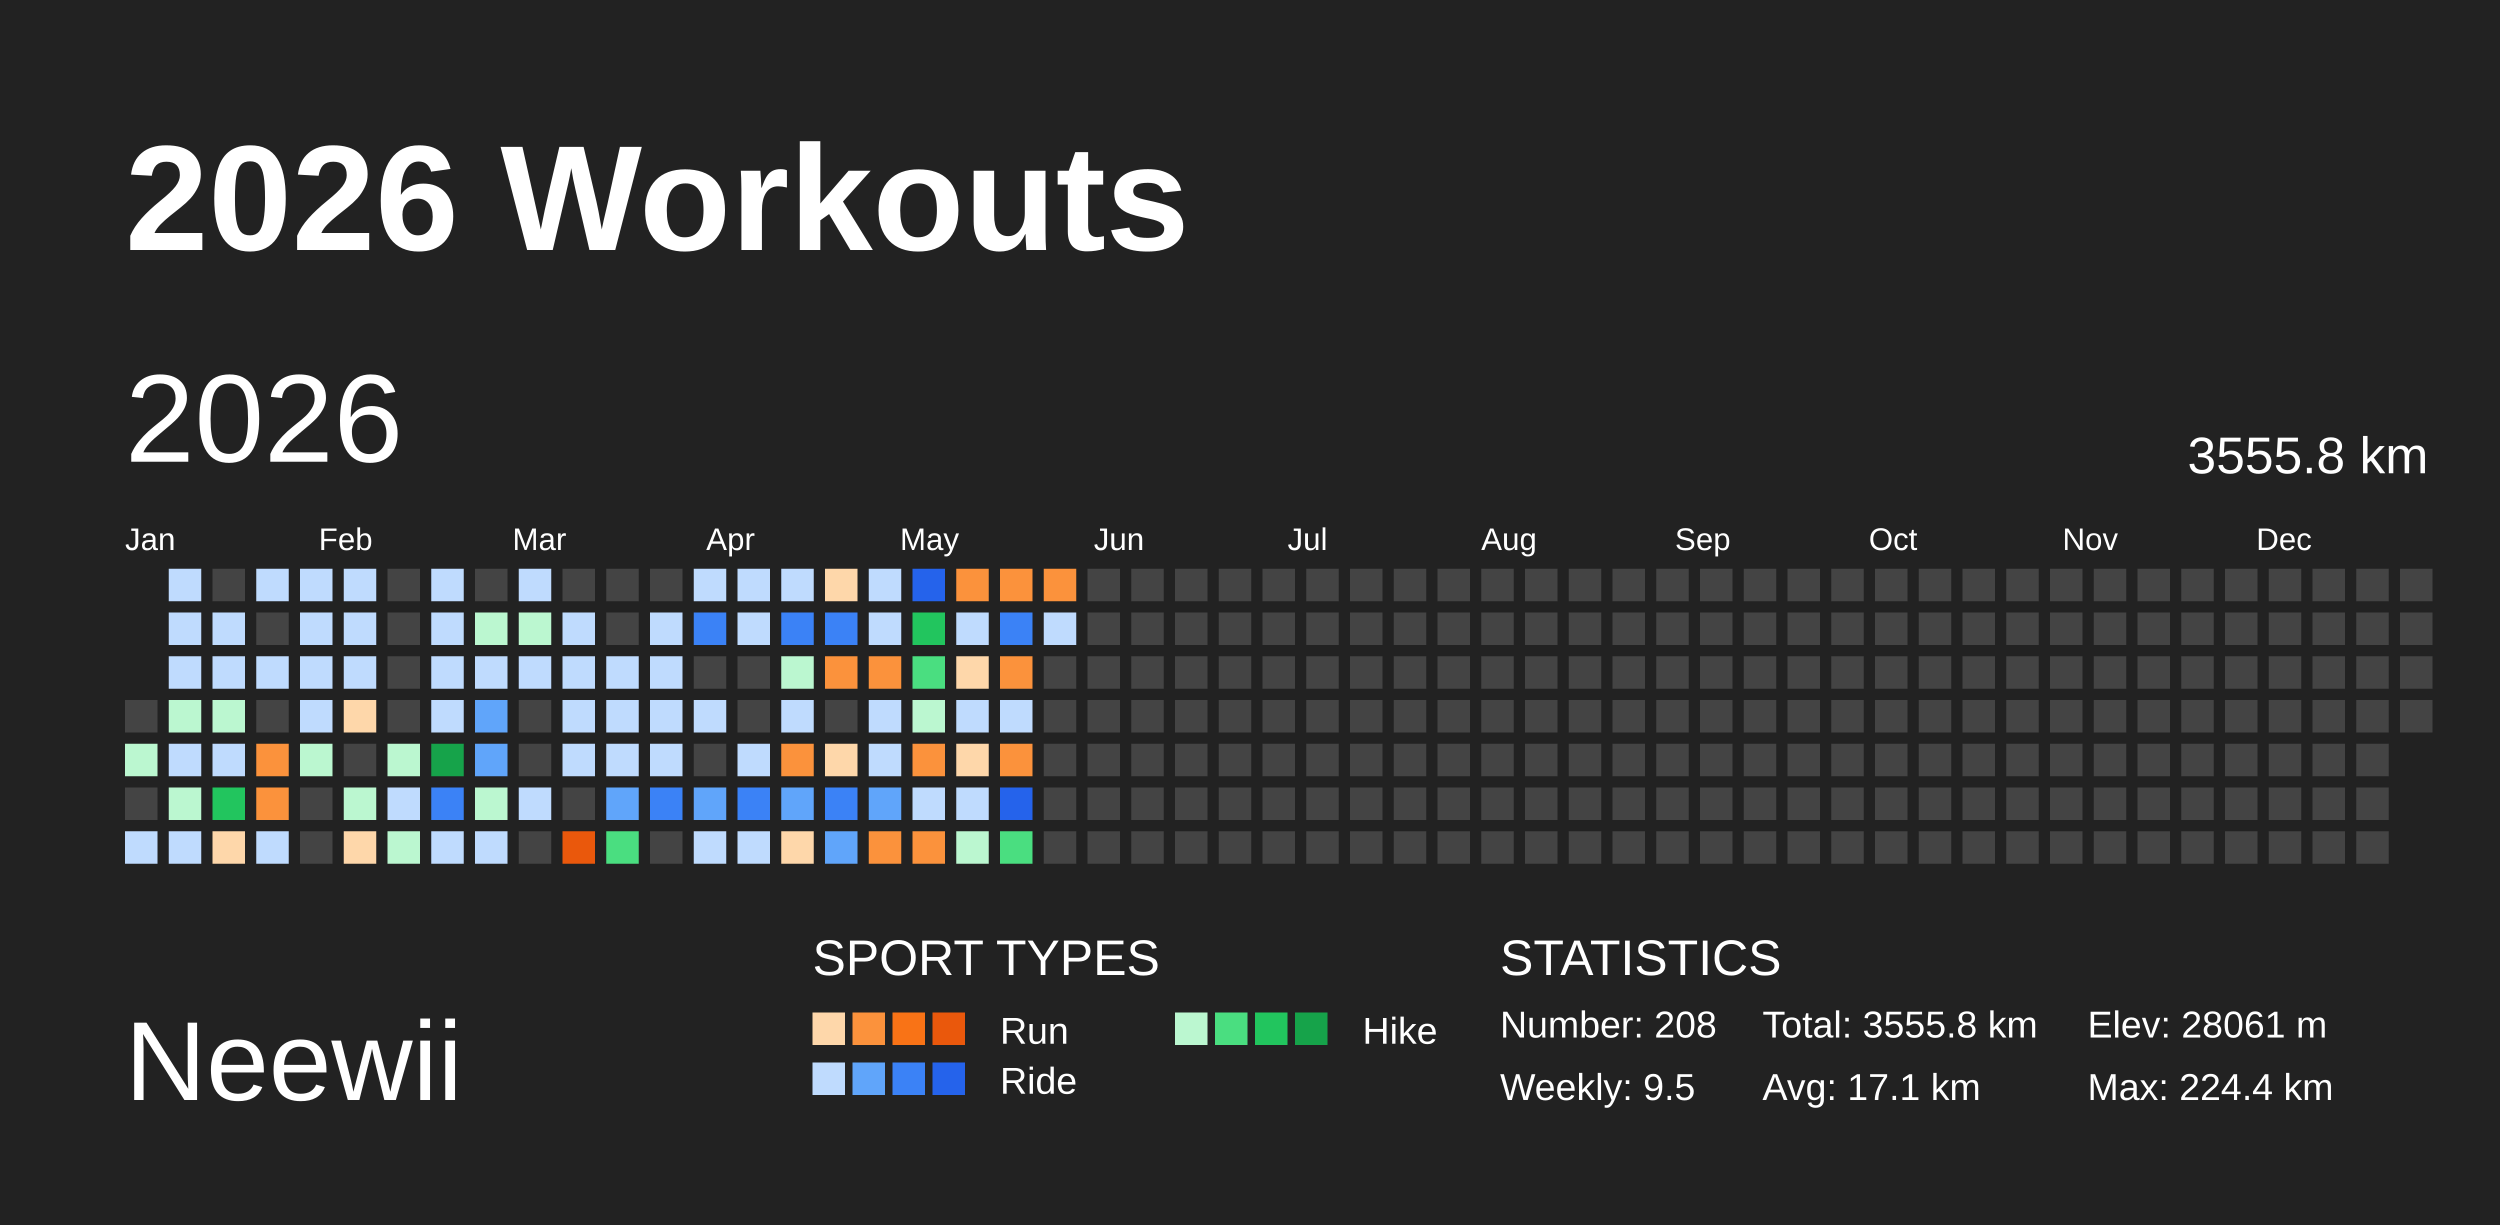
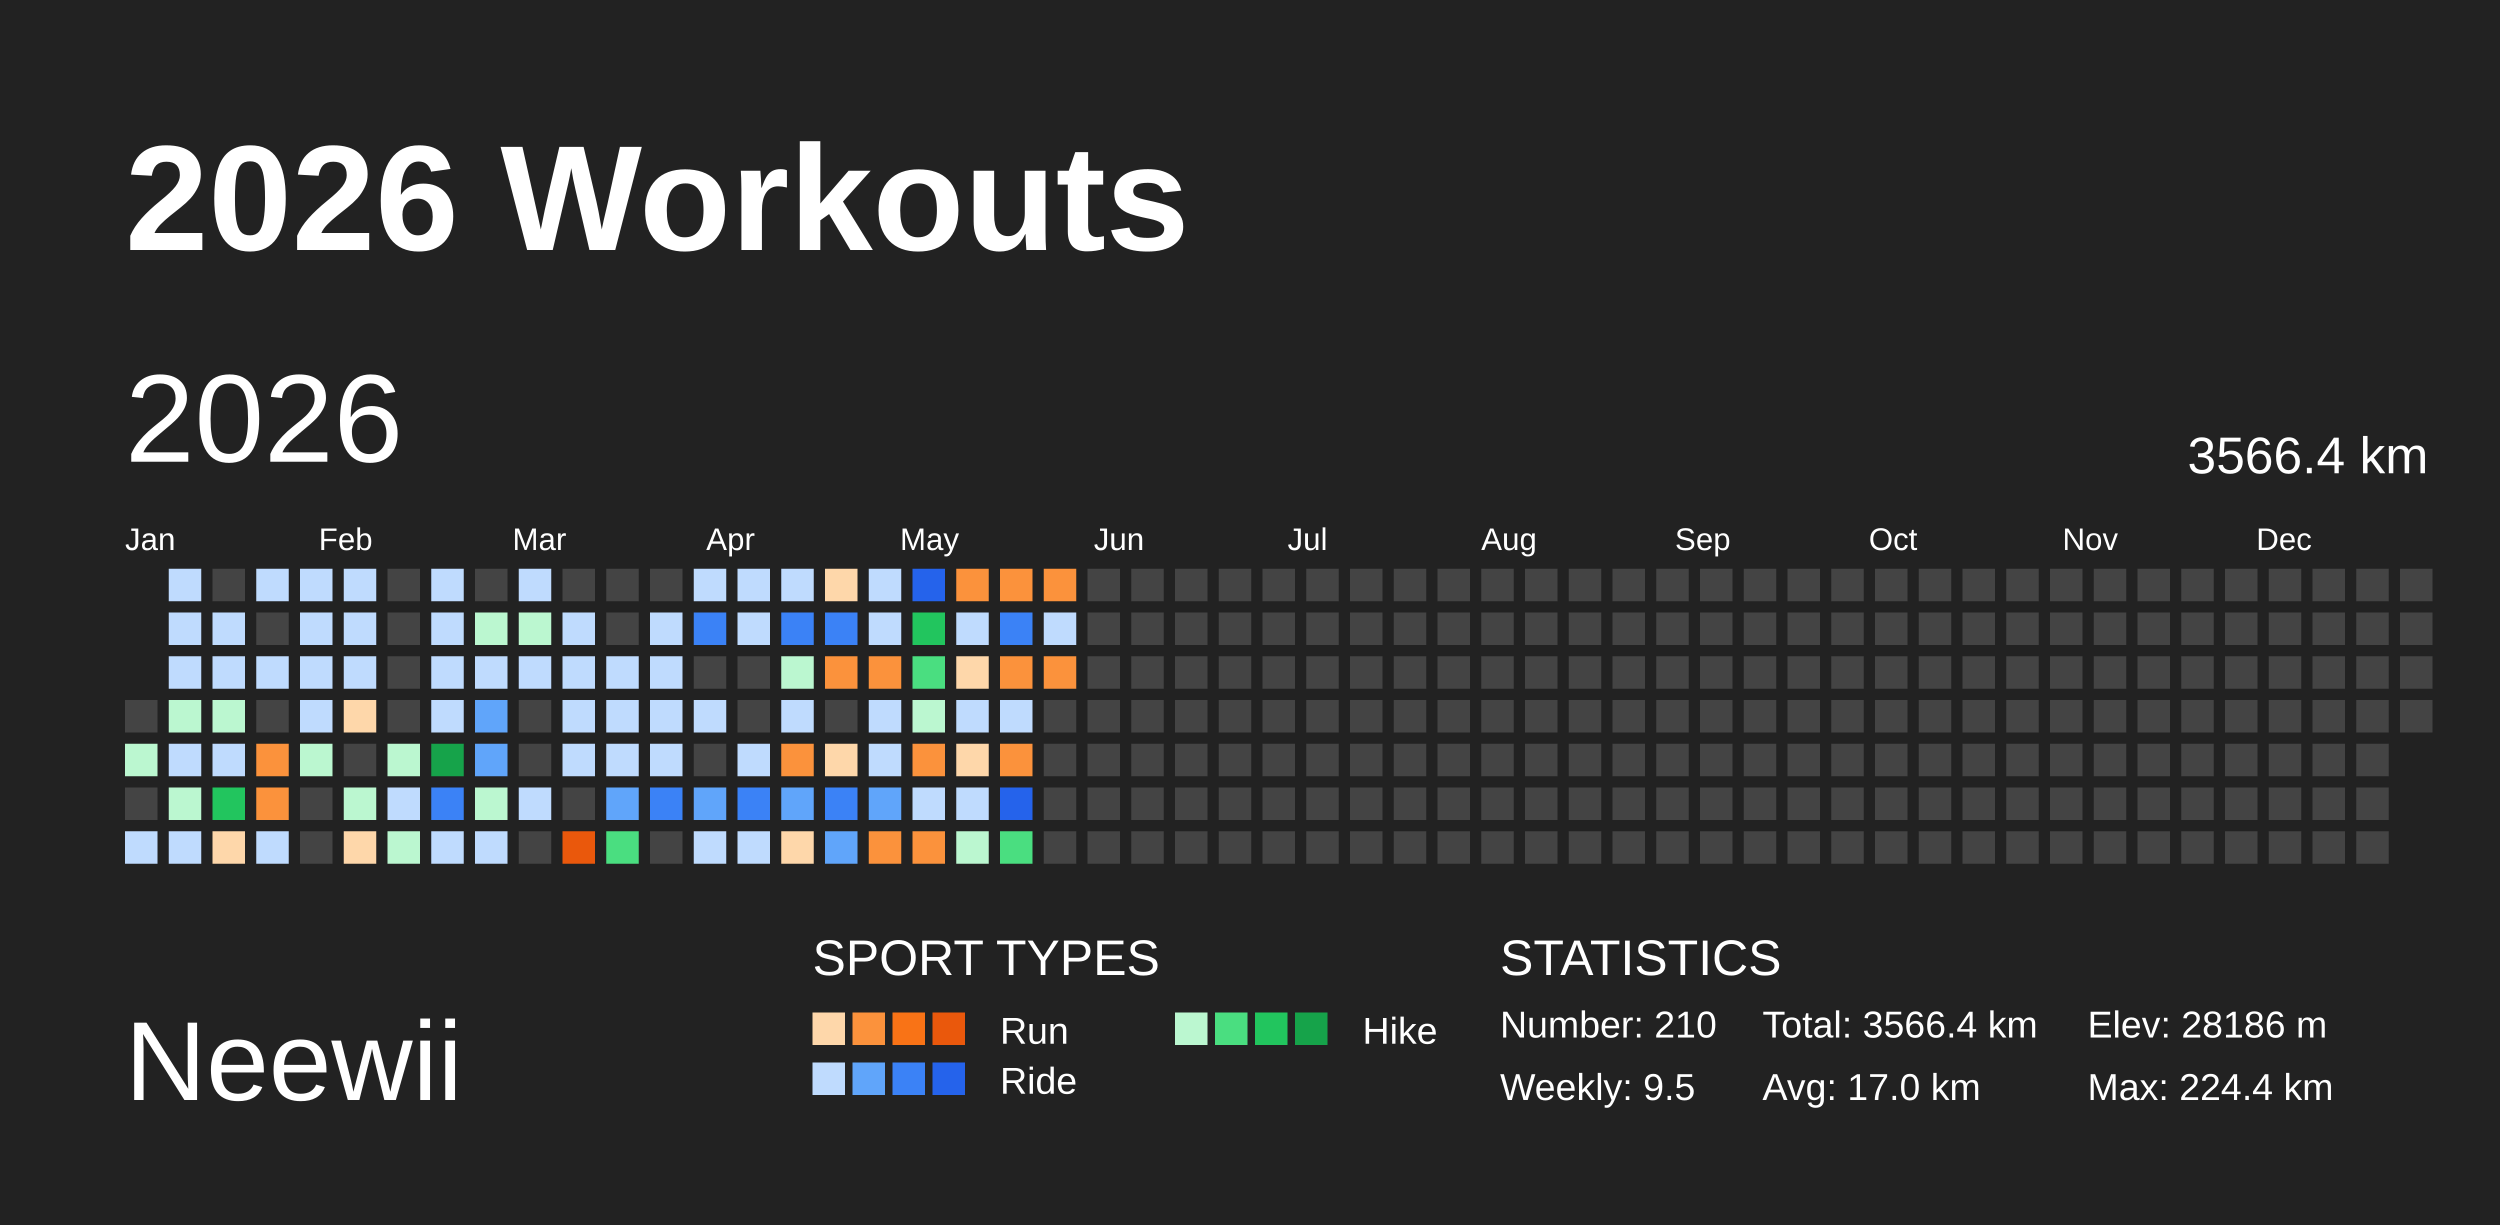
<svg xmlns="http://www.w3.org/2000/svg" baseProfile="full" height="98mm" version="1.1" viewBox="0,0,200,98" width="200mm">
  <defs />
  <rect fill="#222222" height="98" width="200" x="0" y="0" />
  <text fill="#FFFFFF" style="font-size:12px; font-family:Arial; font-weight:bold;" x="10" y="20">2026 Workouts</text>
  <text fill="#FFFFFF" style="font-size:9px; font-family:Arial" x="10" y="88">Neewii</text>
  <text fill="#FFFFFF" style="font-size:4px; font-family:Arial" x="65" y="78">SPORT TYPES</text>
  <rect fill="#fed7aa" height="2.6" width="2.6" x="65.0" y="81" />
  <rect fill="#fb923c" height="2.6" width="2.6" x="68.2" y="81" />
  <rect fill="#f97316" height="2.6" width="2.6" x="71.4" y="81" />
  <rect fill="#ea580c" height="2.6" width="2.6" x="74.6" y="81" />
  <text fill="#FFFFFF" style="font-size:3px; font-family:Arial" x="80" y="83.5">Run</text>
  <rect fill="#bbf7d0" height="2.6" width="2.6" x="94.0" y="81" />
  <rect fill="#4ade80" height="2.6" width="2.6" x="97.2" y="81" />
  <rect fill="#22c55e" height="2.6" width="2.6" x="100.4" y="81" />
  <rect fill="#16a34a" height="2.6" width="2.6" x="103.6" y="81" />
  <text fill="#FFFFFF" style="font-size:3px; font-family:Arial" x="109" y="83.5">Hike</text>
  <rect fill="#bfdbfe" height="2.6" width="2.6" x="65.0" y="85" />
  <rect fill="#60a5fa" height="2.6" width="2.6" x="68.2" y="85" />
  <rect fill="#3b82f6" height="2.6" width="2.6" x="71.4" y="85" />
  <rect fill="#2563eb" height="2.6" width="2.6" x="74.6" y="85" />
  <text fill="#FFFFFF" style="font-size:3px; font-family:Arial" x="80" y="87.5">Ride</text>
  <text fill="#FFFFFF" style="font-size:4px; font-family:Arial" x="120" y="78">STATISTICS</text>
-   <text fill="#FFFFFF" style="font-size:3px; font-family:Arial" x="120" y="83">Number: 208</text>
+   <text fill="#FFFFFF" style="font-size:3px; font-family:Arial" x="120" y="83">Number: 210</text>
  <text fill="#FFFFFF" style="font-size:3px; font-family:Arial" x="120" y="88">Weekly: 9.5</text>
-   <text fill="#FFFFFF" style="font-size:3px; font-family:Arial" x="141" y="83">Total: 3555.8 km</text>
-   <text fill="#FFFFFF" style="font-size:3px; font-family:Arial" x="141" y="88">Avg: 17.1 km</text>
-   <text fill="#FFFFFF" style="font-size:3px; font-family:Arial" x="167" y="83">Elev: 28061 m</text>
+   <text fill="#FFFFFF" style="font-size:3px; font-family:Arial" x="141" y="83">Total: 3566.4 km</text>
+   <text fill="#FFFFFF" style="font-size:3px; font-family:Arial" x="141" y="88">Avg: 17.0 km</text>
+   <text fill="#FFFFFF" style="font-size:3px; font-family:Arial" x="167" y="83">Elev: 28186 m</text>
  <text fill="#FFFFFF" style="font-size:3px; font-family:Arial" x="167" y="88">Max: 224.4 km</text>
  <text dominant-baseline="hanging" fill="#FFFFFF" style="font-size:10.0px; font-family:Arial;" x="10" y="30">2026</text>
-   <text dominant-baseline="hanging" fill="#FFFFFF" style="font-size:4.125px; font-family:Arial;" x="175" y="35">3555.8 km</text>
+   <text dominant-baseline="hanging" fill="#FFFFFF" style="font-size:4.125px; font-family:Arial;" x="175" y="35">3566.4 km</text>
  <text fill="#FFFFFF" style="font-size:2.5px; font-family:Arial" x="10.0" y="44">Jan</text>
  <text fill="#FFFFFF" style="font-size:2.5px; font-family:Arial" x="25.5" y="44">Feb</text>
  <text fill="#FFFFFF" style="font-size:2.5px; font-family:Arial" x="41.0" y="44">Mar</text>
  <text fill="#FFFFFF" style="font-size:2.5px; font-family:Arial" x="56.5" y="44">Apr</text>
  <text fill="#FFFFFF" style="font-size:2.5px; font-family:Arial" x="72.0" y="44">May</text>
  <text fill="#FFFFFF" style="font-size:2.5px; font-family:Arial" x="87.5" y="44">Jun</text>
  <text fill="#FFFFFF" style="font-size:2.5px; font-family:Arial" x="103.0" y="44">Jul</text>
  <text fill="#FFFFFF" style="font-size:2.5px; font-family:Arial" x="118.5" y="44">Aug</text>
  <text fill="#FFFFFF" style="font-size:2.5px; font-family:Arial" x="134.0" y="44">Sep</text>
  <text fill="#FFFFFF" style="font-size:2.5px; font-family:Arial" x="149.5" y="44">Oct</text>
  <text fill="#FFFFFF" style="font-size:2.5px; font-family:Arial" x="165.0" y="44">Nov</text>
  <text fill="#FFFFFF" style="font-size:2.5px; font-family:Arial" x="180.5" y="44">Dec</text>
  <rect fill="#444444" height="2.6" width="2.6" x="10.0" y="56.0" />
  <rect fill="#bbf7d0" height="2.6" width="2.6" x="10.0" y="59.5" />
  <rect fill="#444444" height="2.6" width="2.6" x="10.0" y="63.0" />
  <rect fill="#bfdbfe" height="2.6" width="2.6" x="10.0" y="66.5" />
  <rect fill="#bfdbfe" height="2.6" width="2.6" x="13.5" y="45.5" />
  <rect fill="#bfdbfe" height="2.6" width="2.6" x="13.5" y="49.0" />
  <rect fill="#bfdbfe" height="2.6" width="2.6" x="13.5" y="52.5" />
  <rect fill="#bbf7d0" height="2.6" width="2.6" x="13.5" y="56.0" />
  <rect fill="#bfdbfe" height="2.6" width="2.6" x="13.5" y="59.5" />
  <rect fill="#bbf7d0" height="2.6" width="2.6" x="13.5" y="63.0" />
  <rect fill="#bfdbfe" height="2.6" width="2.6" x="13.5" y="66.5" />
  <rect fill="#444444" height="2.6" width="2.6" x="17.0" y="45.5" />
  <rect fill="#bfdbfe" height="2.6" width="2.6" x="17.0" y="49.0" />
  <rect fill="#bfdbfe" height="2.6" width="2.6" x="17.0" y="52.5" />
  <rect fill="#bbf7d0" height="2.6" width="2.6" x="17.0" y="56.0" />
  <rect fill="#bfdbfe" height="2.6" width="2.6" x="17.0" y="59.5" />
  <rect fill="#22c55e" height="2.6" width="2.6" x="17.0" y="63.0" />
  <rect fill="#fed7aa" height="2.6" width="2.6" x="17.0" y="66.5" />
  <rect fill="#bfdbfe" height="2.6" width="2.6" x="20.5" y="45.5" />
  <rect fill="#444444" height="2.6" width="2.6" x="20.5" y="49.0" />
  <rect fill="#bfdbfe" height="2.6" width="2.6" x="20.5" y="52.5" />
  <rect fill="#444444" height="2.6" width="2.6" x="20.5" y="56.0" />
  <rect fill="#fb923c" height="2.6" width="2.6" x="20.5" y="59.5" />
  <rect fill="#fb923c" height="2.6" width="2.6" x="20.5" y="63.0" />
  <rect fill="#bfdbfe" height="2.6" width="2.6" x="20.5" y="66.5" />
  <rect fill="#bfdbfe" height="2.6" width="2.6" x="24.0" y="45.5" />
  <rect fill="#bfdbfe" height="2.6" width="2.6" x="24.0" y="49.0" />
  <rect fill="#bfdbfe" height="2.6" width="2.6" x="24.0" y="52.5" />
  <rect fill="#bfdbfe" height="2.6" width="2.6" x="24.0" y="56.0" />
  <rect fill="#bbf7d0" height="2.6" width="2.6" x="24.0" y="59.5" />
  <rect fill="#444444" height="2.6" width="2.6" x="24.0" y="63.0" />
  <rect fill="#444444" height="2.6" width="2.6" x="24.0" y="66.5" />
  <rect fill="#bfdbfe" height="2.6" width="2.6" x="27.5" y="45.5" />
  <rect fill="#bfdbfe" height="2.6" width="2.6" x="27.5" y="49.0" />
  <rect fill="#bfdbfe" height="2.6" width="2.6" x="27.5" y="52.5" />
  <rect fill="#fed7aa" height="2.6" width="2.6" x="27.5" y="56.0" />
  <rect fill="#444444" height="2.6" width="2.6" x="27.5" y="59.5" />
  <rect fill="#bbf7d0" height="2.6" width="2.6" x="27.5" y="63.0" />
  <rect fill="#fed7aa" height="2.6" width="2.6" x="27.5" y="66.5" />
  <rect fill="#444444" height="2.6" width="2.6" x="31.0" y="45.5" />
  <rect fill="#444444" height="2.6" width="2.6" x="31.0" y="49.0" />
  <rect fill="#444444" height="2.6" width="2.6" x="31.0" y="52.5" />
  <rect fill="#444444" height="2.6" width="2.6" x="31.0" y="56.0" />
  <rect fill="#bbf7d0" height="2.6" width="2.6" x="31.0" y="59.5" />
  <rect fill="#bfdbfe" height="2.6" width="2.6" x="31.0" y="63.0" />
  <rect fill="#bbf7d0" height="2.6" width="2.6" x="31.0" y="66.5" />
  <rect fill="#bfdbfe" height="2.6" width="2.6" x="34.5" y="45.5" />
  <rect fill="#bfdbfe" height="2.6" width="2.6" x="34.5" y="49.0" />
  <rect fill="#bfdbfe" height="2.6" width="2.6" x="34.5" y="52.5" />
  <rect fill="#bfdbfe" height="2.6" width="2.6" x="34.5" y="56.0" />
  <rect fill="#16a34a" height="2.6" width="2.6" x="34.5" y="59.5" />
  <rect fill="#3b82f6" height="2.6" width="2.6" x="34.5" y="63.0" />
  <rect fill="#bfdbfe" height="2.6" width="2.6" x="34.5" y="66.5" />
  <rect fill="#444444" height="2.6" width="2.6" x="38.0" y="45.5" />
  <rect fill="#bbf7d0" height="2.6" width="2.6" x="38.0" y="49.0" />
  <rect fill="#bfdbfe" height="2.6" width="2.6" x="38.0" y="52.5" />
  <rect fill="#60a5fa" height="2.6" width="2.6" x="38.0" y="56.0" />
  <rect fill="#60a5fa" height="2.6" width="2.6" x="38.0" y="59.5" />
  <rect fill="#bbf7d0" height="2.6" width="2.6" x="38.0" y="63.0" />
  <rect fill="#bfdbfe" height="2.6" width="2.6" x="38.0" y="66.5" />
  <rect fill="#bfdbfe" height="2.6" width="2.6" x="41.5" y="45.5" />
  <rect fill="#bbf7d0" height="2.6" width="2.6" x="41.5" y="49.0" />
  <rect fill="#bfdbfe" height="2.6" width="2.6" x="41.5" y="52.5" />
  <rect fill="#444444" height="2.6" width="2.6" x="41.5" y="56.0" />
  <rect fill="#444444" height="2.6" width="2.6" x="41.5" y="59.5" />
  <rect fill="#bfdbfe" height="2.6" width="2.6" x="41.5" y="63.0" />
  <rect fill="#444444" height="2.6" width="2.6" x="41.5" y="66.5" />
  <rect fill="#444444" height="2.6" width="2.6" x="45.0" y="45.5" />
  <rect fill="#bfdbfe" height="2.6" width="2.6" x="45.0" y="49.0" />
  <rect fill="#bfdbfe" height="2.6" width="2.6" x="45.0" y="52.5" />
  <rect fill="#bfdbfe" height="2.6" width="2.6" x="45.0" y="56.0" />
  <rect fill="#bfdbfe" height="2.6" width="2.6" x="45.0" y="59.5" />
  <rect fill="#444444" height="2.6" width="2.6" x="45.0" y="63.0" />
  <rect fill="#ea580c" height="2.6" width="2.6" x="45.0" y="66.5" />
  <rect fill="#444444" height="2.6" width="2.6" x="48.5" y="45.5" />
  <rect fill="#444444" height="2.6" width="2.6" x="48.5" y="49.0" />
  <rect fill="#bfdbfe" height="2.6" width="2.6" x="48.5" y="52.5" />
  <rect fill="#bfdbfe" height="2.6" width="2.6" x="48.5" y="56.0" />
  <rect fill="#bfdbfe" height="2.6" width="2.6" x="48.5" y="59.5" />
  <rect fill="#60a5fa" height="2.6" width="2.6" x="48.5" y="63.0" />
  <rect fill="#4ade80" height="2.6" width="2.6" x="48.5" y="66.5" />
  <rect fill="#444444" height="2.6" width="2.6" x="52.0" y="45.5" />
  <rect fill="#bfdbfe" height="2.6" width="2.6" x="52.0" y="49.0" />
  <rect fill="#bfdbfe" height="2.6" width="2.6" x="52.0" y="52.5" />
  <rect fill="#bfdbfe" height="2.6" width="2.6" x="52.0" y="56.0" />
  <rect fill="#bfdbfe" height="2.6" width="2.6" x="52.0" y="59.5" />
  <rect fill="#3b82f6" height="2.6" width="2.6" x="52.0" y="63.0" />
  <rect fill="#444444" height="2.6" width="2.6" x="52.0" y="66.5" />
  <rect fill="#bfdbfe" height="2.6" width="2.6" x="55.5" y="45.5" />
  <rect fill="#3b82f6" height="2.6" width="2.6" x="55.5" y="49.0" />
  <rect fill="#444444" height="2.6" width="2.6" x="55.5" y="52.5" />
  <rect fill="#bfdbfe" height="2.6" width="2.6" x="55.5" y="56.0" />
  <rect fill="#444444" height="2.6" width="2.6" x="55.5" y="59.5" />
  <rect fill="#60a5fa" height="2.6" width="2.6" x="55.5" y="63.0" />
  <rect fill="#bfdbfe" height="2.6" width="2.6" x="55.5" y="66.5" />
  <rect fill="#bfdbfe" height="2.6" width="2.6" x="59.0" y="45.5" />
  <rect fill="#bfdbfe" height="2.6" width="2.6" x="59.0" y="49.0" />
  <rect fill="#444444" height="2.6" width="2.6" x="59.0" y="52.5" />
  <rect fill="#444444" height="2.6" width="2.6" x="59.0" y="56.0" />
  <rect fill="#bfdbfe" height="2.6" width="2.6" x="59.0" y="59.5" />
  <rect fill="#3b82f6" height="2.6" width="2.6" x="59.0" y="63.0" />
  <rect fill="#bfdbfe" height="2.6" width="2.6" x="59.0" y="66.5" />
  <rect fill="#bfdbfe" height="2.6" width="2.6" x="62.5" y="45.5" />
  <rect fill="#3b82f6" height="2.6" width="2.6" x="62.5" y="49.0" />
  <rect fill="#bbf7d0" height="2.6" width="2.6" x="62.5" y="52.5" />
  <rect fill="#bfdbfe" height="2.6" width="2.6" x="62.5" y="56.0" />
  <rect fill="#fb923c" height="2.6" width="2.6" x="62.5" y="59.5" />
  <rect fill="#60a5fa" height="2.6" width="2.6" x="62.5" y="63.0" />
  <rect fill="#fed7aa" height="2.6" width="2.6" x="62.5" y="66.5" />
  <rect fill="#fed7aa" height="2.6" width="2.6" x="66.0" y="45.5" />
  <rect fill="#3b82f6" height="2.6" width="2.6" x="66.0" y="49.0" />
  <rect fill="#fb923c" height="2.6" width="2.6" x="66.0" y="52.5" />
  <rect fill="#444444" height="2.6" width="2.6" x="66.0" y="56.0" />
  <rect fill="#fed7aa" height="2.6" width="2.6" x="66.0" y="59.5" />
  <rect fill="#3b82f6" height="2.6" width="2.6" x="66.0" y="63.0" />
  <rect fill="#60a5fa" height="2.6" width="2.6" x="66.0" y="66.5" />
  <rect fill="#bfdbfe" height="2.6" width="2.6" x="69.5" y="45.5" />
  <rect fill="#bfdbfe" height="2.6" width="2.6" x="69.5" y="49.0" />
  <rect fill="#fb923c" height="2.6" width="2.6" x="69.5" y="52.5" />
  <rect fill="#bfdbfe" height="2.6" width="2.6" x="69.5" y="56.0" />
  <rect fill="#bfdbfe" height="2.6" width="2.6" x="69.5" y="59.5" />
  <rect fill="#60a5fa" height="2.6" width="2.6" x="69.5" y="63.0" />
  <rect fill="#fb923c" height="2.6" width="2.6" x="69.5" y="66.5" />
  <rect fill="#2563eb" height="2.6" width="2.6" x="73.0" y="45.5" />
  <rect fill="#22c55e" height="2.6" width="2.6" x="73.0" y="49.0" />
  <rect fill="#4ade80" height="2.6" width="2.6" x="73.0" y="52.5" />
  <rect fill="#bbf7d0" height="2.6" width="2.6" x="73.0" y="56.0" />
  <rect fill="#fb923c" height="2.6" width="2.6" x="73.0" y="59.5" />
  <rect fill="#bfdbfe" height="2.6" width="2.6" x="73.0" y="63.0" />
  <rect fill="#fb923c" height="2.6" width="2.6" x="73.0" y="66.5" />
  <rect fill="#fb923c" height="2.6" width="2.6" x="76.5" y="45.5" />
  <rect fill="#bfdbfe" height="2.6" width="2.6" x="76.5" y="49.0" />
  <rect fill="#fed7aa" height="2.6" width="2.6" x="76.5" y="52.5" />
  <rect fill="#bfdbfe" height="2.6" width="2.6" x="76.5" y="56.0" />
  <rect fill="#fed7aa" height="2.6" width="2.6" x="76.5" y="59.5" />
  <rect fill="#bfdbfe" height="2.6" width="2.6" x="76.5" y="63.0" />
  <rect fill="#bbf7d0" height="2.6" width="2.6" x="76.5" y="66.5" />
  <rect fill="#fb923c" height="2.6" width="2.6" x="80.0" y="45.5" />
  <rect fill="#3b82f6" height="2.6" width="2.6" x="80.0" y="49.0" />
  <rect fill="#fb923c" height="2.6" width="2.6" x="80.0" y="52.5" />
  <rect fill="#bfdbfe" height="2.6" width="2.6" x="80.0" y="56.0" />
  <rect fill="#fb923c" height="2.6" width="2.6" x="80.0" y="59.5" />
  <rect fill="#2563eb" height="2.6" width="2.6" x="80.0" y="63.0" />
  <rect fill="#4ade80" height="2.6" width="2.6" x="80.0" y="66.5" />
  <rect fill="#fb923c" height="2.6" width="2.6" x="83.5" y="45.5" />
  <rect fill="#bfdbfe" height="2.6" width="2.6" x="83.5" y="49.0" />
-   <rect fill="#444444" height="2.6" width="2.6" x="83.5" y="52.5" />
+   <rect fill="#fb923c" height="2.6" width="2.6" x="83.5" y="52.5" />
  <rect fill="#444444" height="2.6" width="2.6" x="83.5" y="56.0" />
  <rect fill="#444444" height="2.6" width="2.6" x="83.5" y="59.5" />
  <rect fill="#444444" height="2.6" width="2.6" x="83.5" y="63.0" />
  <rect fill="#444444" height="2.6" width="2.6" x="83.5" y="66.5" />
  <rect fill="#444444" height="2.6" width="2.6" x="87.0" y="45.5" />
  <rect fill="#444444" height="2.6" width="2.6" x="87.0" y="49.0" />
  <rect fill="#444444" height="2.6" width="2.6" x="87.0" y="52.5" />
  <rect fill="#444444" height="2.6" width="2.6" x="87.0" y="56.0" />
  <rect fill="#444444" height="2.6" width="2.6" x="87.0" y="59.5" />
  <rect fill="#444444" height="2.6" width="2.6" x="87.0" y="63.0" />
  <rect fill="#444444" height="2.6" width="2.6" x="87.0" y="66.5" />
  <rect fill="#444444" height="2.6" width="2.6" x="90.5" y="45.5" />
  <rect fill="#444444" height="2.6" width="2.6" x="90.5" y="49.0" />
  <rect fill="#444444" height="2.6" width="2.6" x="90.5" y="52.5" />
  <rect fill="#444444" height="2.6" width="2.6" x="90.5" y="56.0" />
  <rect fill="#444444" height="2.6" width="2.6" x="90.5" y="59.5" />
  <rect fill="#444444" height="2.6" width="2.6" x="90.5" y="63.0" />
  <rect fill="#444444" height="2.6" width="2.6" x="90.5" y="66.5" />
  <rect fill="#444444" height="2.6" width="2.6" x="94.0" y="45.5" />
  <rect fill="#444444" height="2.6" width="2.6" x="94.0" y="49.0" />
  <rect fill="#444444" height="2.6" width="2.6" x="94.0" y="52.5" />
  <rect fill="#444444" height="2.6" width="2.6" x="94.0" y="56.0" />
  <rect fill="#444444" height="2.6" width="2.6" x="94.0" y="59.5" />
  <rect fill="#444444" height="2.6" width="2.6" x="94.0" y="63.0" />
  <rect fill="#444444" height="2.6" width="2.6" x="94.0" y="66.5" />
  <rect fill="#444444" height="2.6" width="2.6" x="97.5" y="45.5" />
  <rect fill="#444444" height="2.6" width="2.6" x="97.5" y="49.0" />
  <rect fill="#444444" height="2.6" width="2.6" x="97.5" y="52.5" />
  <rect fill="#444444" height="2.6" width="2.6" x="97.5" y="56.0" />
  <rect fill="#444444" height="2.6" width="2.6" x="97.5" y="59.5" />
  <rect fill="#444444" height="2.6" width="2.6" x="97.5" y="63.0" />
  <rect fill="#444444" height="2.6" width="2.6" x="97.5" y="66.5" />
  <rect fill="#444444" height="2.6" width="2.6" x="101.0" y="45.5" />
  <rect fill="#444444" height="2.6" width="2.6" x="101.0" y="49.0" />
  <rect fill="#444444" height="2.6" width="2.6" x="101.0" y="52.5" />
  <rect fill="#444444" height="2.6" width="2.6" x="101.0" y="56.0" />
  <rect fill="#444444" height="2.6" width="2.6" x="101.0" y="59.5" />
  <rect fill="#444444" height="2.6" width="2.6" x="101.0" y="63.0" />
  <rect fill="#444444" height="2.6" width="2.6" x="101.0" y="66.5" />
  <rect fill="#444444" height="2.6" width="2.6" x="104.5" y="45.5" />
  <rect fill="#444444" height="2.6" width="2.6" x="104.5" y="49.0" />
  <rect fill="#444444" height="2.6" width="2.6" x="104.5" y="52.5" />
  <rect fill="#444444" height="2.6" width="2.6" x="104.5" y="56.0" />
  <rect fill="#444444" height="2.6" width="2.6" x="104.5" y="59.5" />
  <rect fill="#444444" height="2.6" width="2.6" x="104.5" y="63.0" />
  <rect fill="#444444" height="2.6" width="2.6" x="104.5" y="66.5" />
  <rect fill="#444444" height="2.6" width="2.6" x="108.0" y="45.5" />
  <rect fill="#444444" height="2.6" width="2.6" x="108.0" y="49.0" />
  <rect fill="#444444" height="2.6" width="2.6" x="108.0" y="52.5" />
  <rect fill="#444444" height="2.6" width="2.6" x="108.0" y="56.0" />
  <rect fill="#444444" height="2.6" width="2.6" x="108.0" y="59.5" />
  <rect fill="#444444" height="2.6" width="2.6" x="108.0" y="63.0" />
  <rect fill="#444444" height="2.6" width="2.6" x="108.0" y="66.5" />
  <rect fill="#444444" height="2.6" width="2.6" x="111.5" y="45.5" />
  <rect fill="#444444" height="2.6" width="2.6" x="111.5" y="49.0" />
  <rect fill="#444444" height="2.6" width="2.6" x="111.5" y="52.5" />
  <rect fill="#444444" height="2.6" width="2.6" x="111.5" y="56.0" />
  <rect fill="#444444" height="2.6" width="2.6" x="111.5" y="59.5" />
  <rect fill="#444444" height="2.6" width="2.6" x="111.5" y="63.0" />
  <rect fill="#444444" height="2.6" width="2.6" x="111.5" y="66.5" />
  <rect fill="#444444" height="2.6" width="2.6" x="115.0" y="45.5" />
  <rect fill="#444444" height="2.6" width="2.6" x="115.0" y="49.0" />
  <rect fill="#444444" height="2.6" width="2.6" x="115.0" y="52.5" />
  <rect fill="#444444" height="2.6" width="2.6" x="115.0" y="56.0" />
  <rect fill="#444444" height="2.6" width="2.6" x="115.0" y="59.5" />
  <rect fill="#444444" height="2.6" width="2.6" x="115.0" y="63.0" />
  <rect fill="#444444" height="2.6" width="2.6" x="115.0" y="66.5" />
  <rect fill="#444444" height="2.6" width="2.6" x="118.5" y="45.5" />
  <rect fill="#444444" height="2.6" width="2.6" x="118.5" y="49.0" />
  <rect fill="#444444" height="2.6" width="2.6" x="118.5" y="52.5" />
  <rect fill="#444444" height="2.6" width="2.6" x="118.5" y="56.0" />
  <rect fill="#444444" height="2.6" width="2.6" x="118.5" y="59.5" />
  <rect fill="#444444" height="2.6" width="2.6" x="118.5" y="63.0" />
  <rect fill="#444444" height="2.6" width="2.6" x="118.5" y="66.5" />
  <rect fill="#444444" height="2.6" width="2.6" x="122.0" y="45.5" />
  <rect fill="#444444" height="2.6" width="2.6" x="122.0" y="49.0" />
  <rect fill="#444444" height="2.6" width="2.6" x="122.0" y="52.5" />
  <rect fill="#444444" height="2.6" width="2.6" x="122.0" y="56.0" />
  <rect fill="#444444" height="2.6" width="2.6" x="122.0" y="59.5" />
  <rect fill="#444444" height="2.6" width="2.6" x="122.0" y="63.0" />
  <rect fill="#444444" height="2.6" width="2.6" x="122.0" y="66.5" />
  <rect fill="#444444" height="2.6" width="2.6" x="125.5" y="45.5" />
  <rect fill="#444444" height="2.6" width="2.6" x="125.5" y="49.0" />
  <rect fill="#444444" height="2.6" width="2.6" x="125.5" y="52.5" />
  <rect fill="#444444" height="2.6" width="2.6" x="125.5" y="56.0" />
  <rect fill="#444444" height="2.6" width="2.6" x="125.5" y="59.5" />
  <rect fill="#444444" height="2.6" width="2.6" x="125.5" y="63.0" />
  <rect fill="#444444" height="2.6" width="2.6" x="125.5" y="66.5" />
  <rect fill="#444444" height="2.6" width="2.6" x="129.0" y="45.5" />
  <rect fill="#444444" height="2.6" width="2.6" x="129.0" y="49.0" />
  <rect fill="#444444" height="2.6" width="2.6" x="129.0" y="52.5" />
  <rect fill="#444444" height="2.6" width="2.6" x="129.0" y="56.0" />
  <rect fill="#444444" height="2.6" width="2.6" x="129.0" y="59.5" />
  <rect fill="#444444" height="2.6" width="2.6" x="129.0" y="63.0" />
  <rect fill="#444444" height="2.6" width="2.6" x="129.0" y="66.5" />
  <rect fill="#444444" height="2.6" width="2.6" x="132.5" y="45.5" />
  <rect fill="#444444" height="2.6" width="2.6" x="132.5" y="49.0" />
  <rect fill="#444444" height="2.6" width="2.6" x="132.5" y="52.5" />
  <rect fill="#444444" height="2.6" width="2.6" x="132.5" y="56.0" />
  <rect fill="#444444" height="2.6" width="2.6" x="132.5" y="59.5" />
  <rect fill="#444444" height="2.6" width="2.6" x="132.5" y="63.0" />
  <rect fill="#444444" height="2.6" width="2.6" x="132.5" y="66.5" />
  <rect fill="#444444" height="2.6" width="2.6" x="136.0" y="45.5" />
  <rect fill="#444444" height="2.6" width="2.6" x="136.0" y="49.0" />
  <rect fill="#444444" height="2.6" width="2.6" x="136.0" y="52.5" />
  <rect fill="#444444" height="2.6" width="2.6" x="136.0" y="56.0" />
  <rect fill="#444444" height="2.6" width="2.6" x="136.0" y="59.5" />
  <rect fill="#444444" height="2.6" width="2.6" x="136.0" y="63.0" />
  <rect fill="#444444" height="2.6" width="2.6" x="136.0" y="66.5" />
  <rect fill="#444444" height="2.6" width="2.6" x="139.5" y="45.5" />
  <rect fill="#444444" height="2.6" width="2.6" x="139.5" y="49.0" />
  <rect fill="#444444" height="2.6" width="2.6" x="139.5" y="52.5" />
  <rect fill="#444444" height="2.6" width="2.6" x="139.5" y="56.0" />
  <rect fill="#444444" height="2.6" width="2.6" x="139.5" y="59.5" />
  <rect fill="#444444" height="2.6" width="2.6" x="139.5" y="63.0" />
  <rect fill="#444444" height="2.6" width="2.6" x="139.5" y="66.5" />
  <rect fill="#444444" height="2.6" width="2.6" x="143.0" y="45.5" />
  <rect fill="#444444" height="2.6" width="2.6" x="143.0" y="49.0" />
  <rect fill="#444444" height="2.6" width="2.6" x="143.0" y="52.5" />
  <rect fill="#444444" height="2.6" width="2.6" x="143.0" y="56.0" />
  <rect fill="#444444" height="2.6" width="2.6" x="143.0" y="59.5" />
  <rect fill="#444444" height="2.6" width="2.6" x="143.0" y="63.0" />
  <rect fill="#444444" height="2.6" width="2.6" x="143.0" y="66.5" />
  <rect fill="#444444" height="2.6" width="2.6" x="146.5" y="45.5" />
  <rect fill="#444444" height="2.6" width="2.6" x="146.5" y="49.0" />
  <rect fill="#444444" height="2.6" width="2.6" x="146.5" y="52.5" />
  <rect fill="#444444" height="2.6" width="2.6" x="146.5" y="56.0" />
  <rect fill="#444444" height="2.6" width="2.6" x="146.5" y="59.5" />
  <rect fill="#444444" height="2.6" width="2.6" x="146.5" y="63.0" />
  <rect fill="#444444" height="2.6" width="2.6" x="146.5" y="66.5" />
  <rect fill="#444444" height="2.6" width="2.6" x="150.0" y="45.5" />
  <rect fill="#444444" height="2.6" width="2.6" x="150.0" y="49.0" />
  <rect fill="#444444" height="2.6" width="2.6" x="150.0" y="52.5" />
  <rect fill="#444444" height="2.6" width="2.6" x="150.0" y="56.0" />
  <rect fill="#444444" height="2.6" width="2.6" x="150.0" y="59.5" />
  <rect fill="#444444" height="2.6" width="2.6" x="150.0" y="63.0" />
  <rect fill="#444444" height="2.6" width="2.6" x="150.0" y="66.5" />
  <rect fill="#444444" height="2.6" width="2.6" x="153.5" y="45.5" />
  <rect fill="#444444" height="2.6" width="2.6" x="153.5" y="49.0" />
  <rect fill="#444444" height="2.6" width="2.6" x="153.5" y="52.5" />
  <rect fill="#444444" height="2.6" width="2.6" x="153.5" y="56.0" />
  <rect fill="#444444" height="2.6" width="2.6" x="153.5" y="59.5" />
  <rect fill="#444444" height="2.6" width="2.6" x="153.5" y="63.0" />
  <rect fill="#444444" height="2.6" width="2.6" x="153.5" y="66.5" />
  <rect fill="#444444" height="2.6" width="2.6" x="157.0" y="45.5" />
  <rect fill="#444444" height="2.6" width="2.6" x="157.0" y="49.0" />
  <rect fill="#444444" height="2.6" width="2.6" x="157.0" y="52.5" />
  <rect fill="#444444" height="2.6" width="2.6" x="157.0" y="56.0" />
  <rect fill="#444444" height="2.6" width="2.6" x="157.0" y="59.5" />
  <rect fill="#444444" height="2.6" width="2.6" x="157.0" y="63.0" />
  <rect fill="#444444" height="2.6" width="2.6" x="157.0" y="66.5" />
  <rect fill="#444444" height="2.6" width="2.6" x="160.5" y="45.5" />
  <rect fill="#444444" height="2.6" width="2.6" x="160.5" y="49.0" />
  <rect fill="#444444" height="2.6" width="2.6" x="160.5" y="52.5" />
  <rect fill="#444444" height="2.6" width="2.6" x="160.5" y="56.0" />
  <rect fill="#444444" height="2.6" width="2.6" x="160.5" y="59.5" />
  <rect fill="#444444" height="2.6" width="2.6" x="160.5" y="63.0" />
  <rect fill="#444444" height="2.6" width="2.6" x="160.5" y="66.5" />
  <rect fill="#444444" height="2.6" width="2.6" x="164.0" y="45.5" />
  <rect fill="#444444" height="2.6" width="2.6" x="164.0" y="49.0" />
  <rect fill="#444444" height="2.6" width="2.6" x="164.0" y="52.5" />
  <rect fill="#444444" height="2.6" width="2.6" x="164.0" y="56.0" />
  <rect fill="#444444" height="2.6" width="2.6" x="164.0" y="59.5" />
  <rect fill="#444444" height="2.6" width="2.6" x="164.0" y="63.0" />
  <rect fill="#444444" height="2.6" width="2.6" x="164.0" y="66.5" />
  <rect fill="#444444" height="2.6" width="2.6" x="167.5" y="45.5" />
  <rect fill="#444444" height="2.6" width="2.6" x="167.5" y="49.0" />
  <rect fill="#444444" height="2.6" width="2.6" x="167.5" y="52.5" />
  <rect fill="#444444" height="2.6" width="2.6" x="167.5" y="56.0" />
  <rect fill="#444444" height="2.6" width="2.6" x="167.5" y="59.5" />
  <rect fill="#444444" height="2.6" width="2.6" x="167.5" y="63.0" />
  <rect fill="#444444" height="2.6" width="2.6" x="167.5" y="66.5" />
  <rect fill="#444444" height="2.6" width="2.6" x="171.0" y="45.5" />
  <rect fill="#444444" height="2.6" width="2.6" x="171.0" y="49.0" />
  <rect fill="#444444" height="2.6" width="2.6" x="171.0" y="52.5" />
  <rect fill="#444444" height="2.6" width="2.6" x="171.0" y="56.0" />
  <rect fill="#444444" height="2.6" width="2.6" x="171.0" y="59.5" />
  <rect fill="#444444" height="2.6" width="2.6" x="171.0" y="63.0" />
  <rect fill="#444444" height="2.6" width="2.6" x="171.0" y="66.5" />
  <rect fill="#444444" height="2.6" width="2.6" x="174.5" y="45.5" />
  <rect fill="#444444" height="2.6" width="2.6" x="174.5" y="49.0" />
  <rect fill="#444444" height="2.6" width="2.6" x="174.5" y="52.5" />
  <rect fill="#444444" height="2.6" width="2.6" x="174.5" y="56.0" />
  <rect fill="#444444" height="2.6" width="2.6" x="174.5" y="59.5" />
  <rect fill="#444444" height="2.6" width="2.6" x="174.5" y="63.0" />
  <rect fill="#444444" height="2.6" width="2.6" x="174.5" y="66.5" />
  <rect fill="#444444" height="2.6" width="2.6" x="178.0" y="45.5" />
  <rect fill="#444444" height="2.6" width="2.6" x="178.0" y="49.0" />
  <rect fill="#444444" height="2.6" width="2.6" x="178.0" y="52.5" />
  <rect fill="#444444" height="2.6" width="2.6" x="178.0" y="56.0" />
  <rect fill="#444444" height="2.6" width="2.6" x="178.0" y="59.5" />
  <rect fill="#444444" height="2.6" width="2.6" x="178.0" y="63.0" />
  <rect fill="#444444" height="2.6" width="2.6" x="178.0" y="66.5" />
  <rect fill="#444444" height="2.6" width="2.6" x="181.5" y="45.5" />
  <rect fill="#444444" height="2.6" width="2.6" x="181.5" y="49.0" />
  <rect fill="#444444" height="2.6" width="2.6" x="181.5" y="52.5" />
  <rect fill="#444444" height="2.6" width="2.6" x="181.5" y="56.0" />
  <rect fill="#444444" height="2.6" width="2.6" x="181.5" y="59.5" />
  <rect fill="#444444" height="2.6" width="2.6" x="181.5" y="63.0" />
  <rect fill="#444444" height="2.6" width="2.6" x="181.5" y="66.5" />
  <rect fill="#444444" height="2.6" width="2.6" x="185.0" y="45.5" />
  <rect fill="#444444" height="2.6" width="2.6" x="185.0" y="49.0" />
  <rect fill="#444444" height="2.6" width="2.6" x="185.0" y="52.5" />
  <rect fill="#444444" height="2.6" width="2.6" x="185.0" y="56.0" />
  <rect fill="#444444" height="2.6" width="2.6" x="185.0" y="59.5" />
  <rect fill="#444444" height="2.6" width="2.6" x="185.0" y="63.0" />
  <rect fill="#444444" height="2.6" width="2.6" x="185.0" y="66.5" />
  <rect fill="#444444" height="2.6" width="2.6" x="188.5" y="45.5" />
  <rect fill="#444444" height="2.6" width="2.6" x="188.5" y="49.0" />
  <rect fill="#444444" height="2.6" width="2.6" x="188.5" y="52.5" />
  <rect fill="#444444" height="2.6" width="2.6" x="188.5" y="56.0" />
  <rect fill="#444444" height="2.6" width="2.6" x="188.5" y="59.5" />
  <rect fill="#444444" height="2.6" width="2.6" x="188.5" y="63.0" />
  <rect fill="#444444" height="2.6" width="2.6" x="188.5" y="66.5" />
  <rect fill="#444444" height="2.6" width="2.6" x="192.0" y="45.5" />
  <rect fill="#444444" height="2.6" width="2.6" x="192.0" y="49.0" />
  <rect fill="#444444" height="2.6" width="2.6" x="192.0" y="52.5" />
  <rect fill="#444444" height="2.6" width="2.6" x="192.0" y="56.0" />
</svg>
